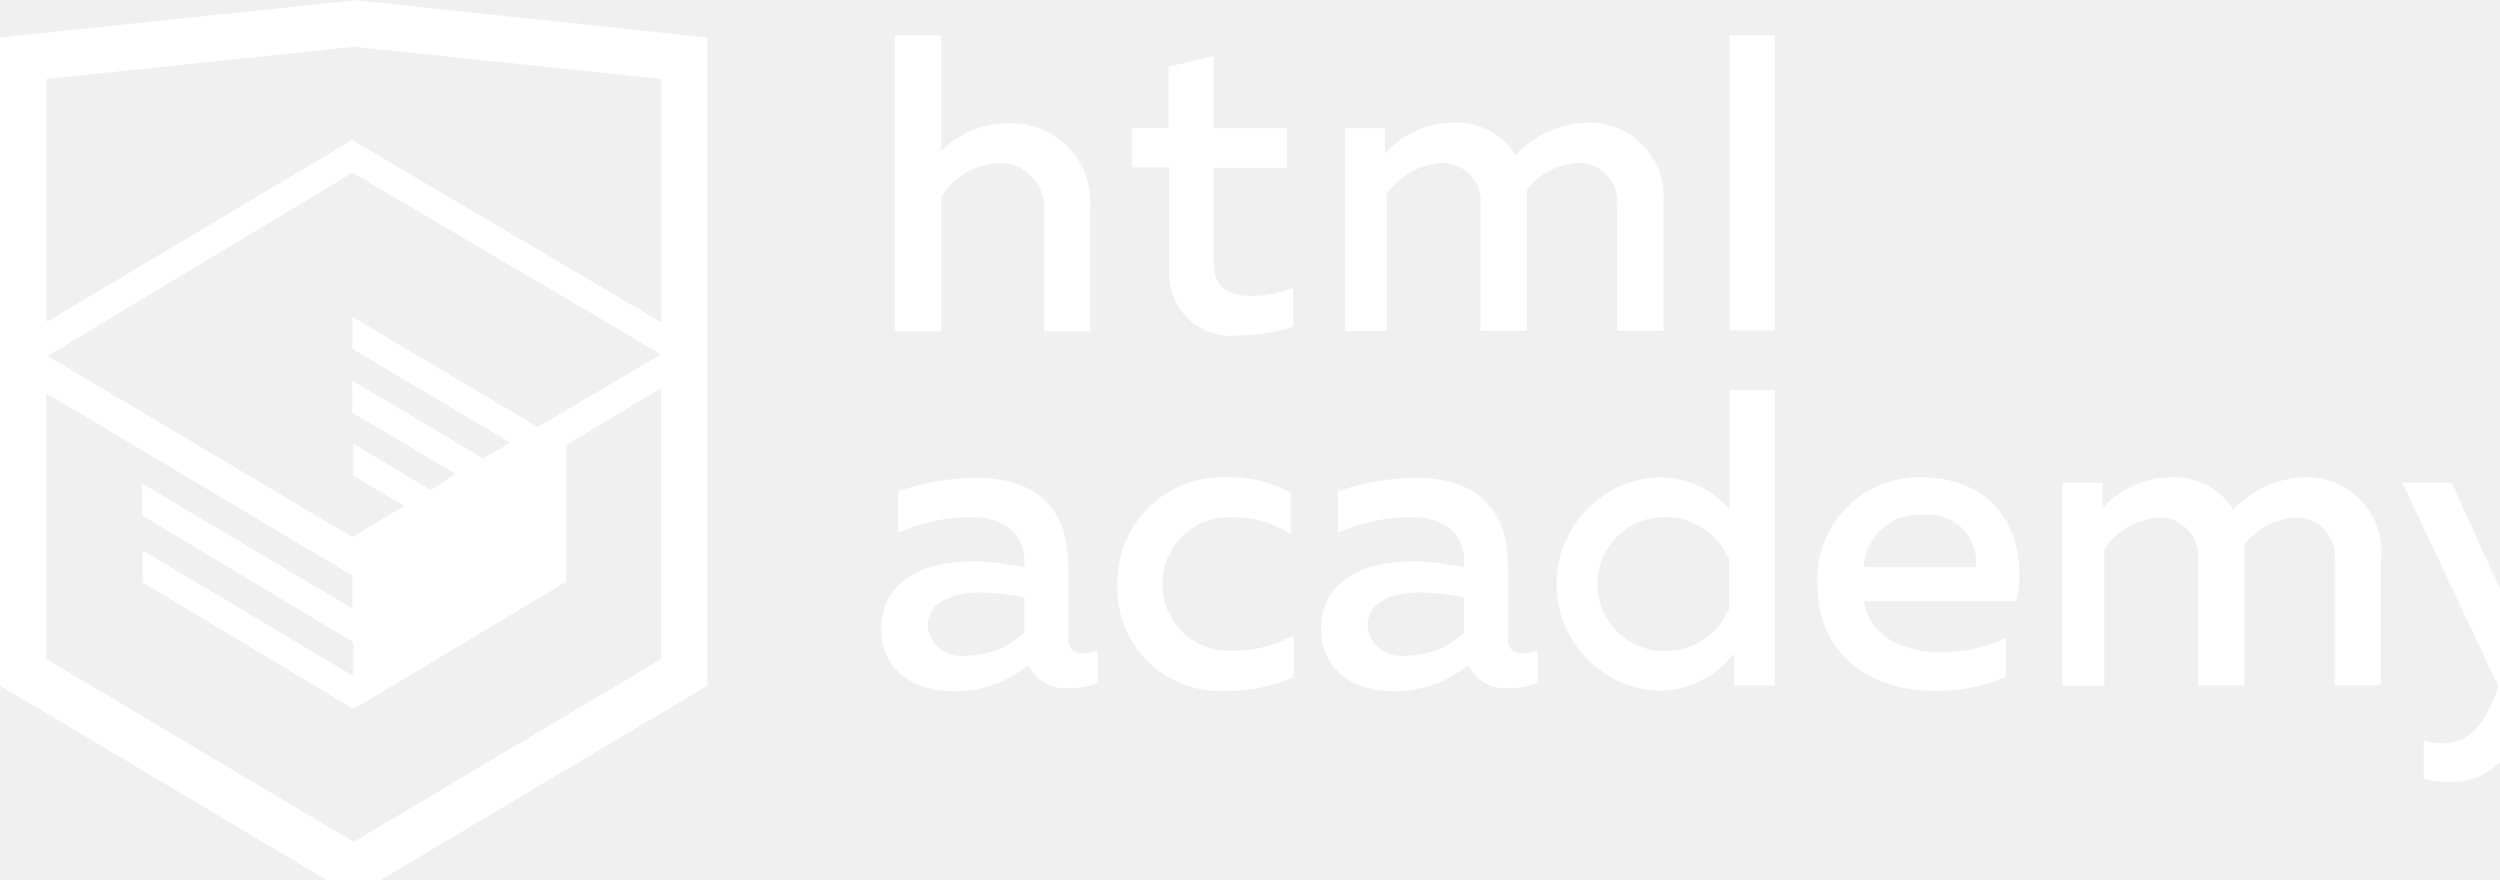
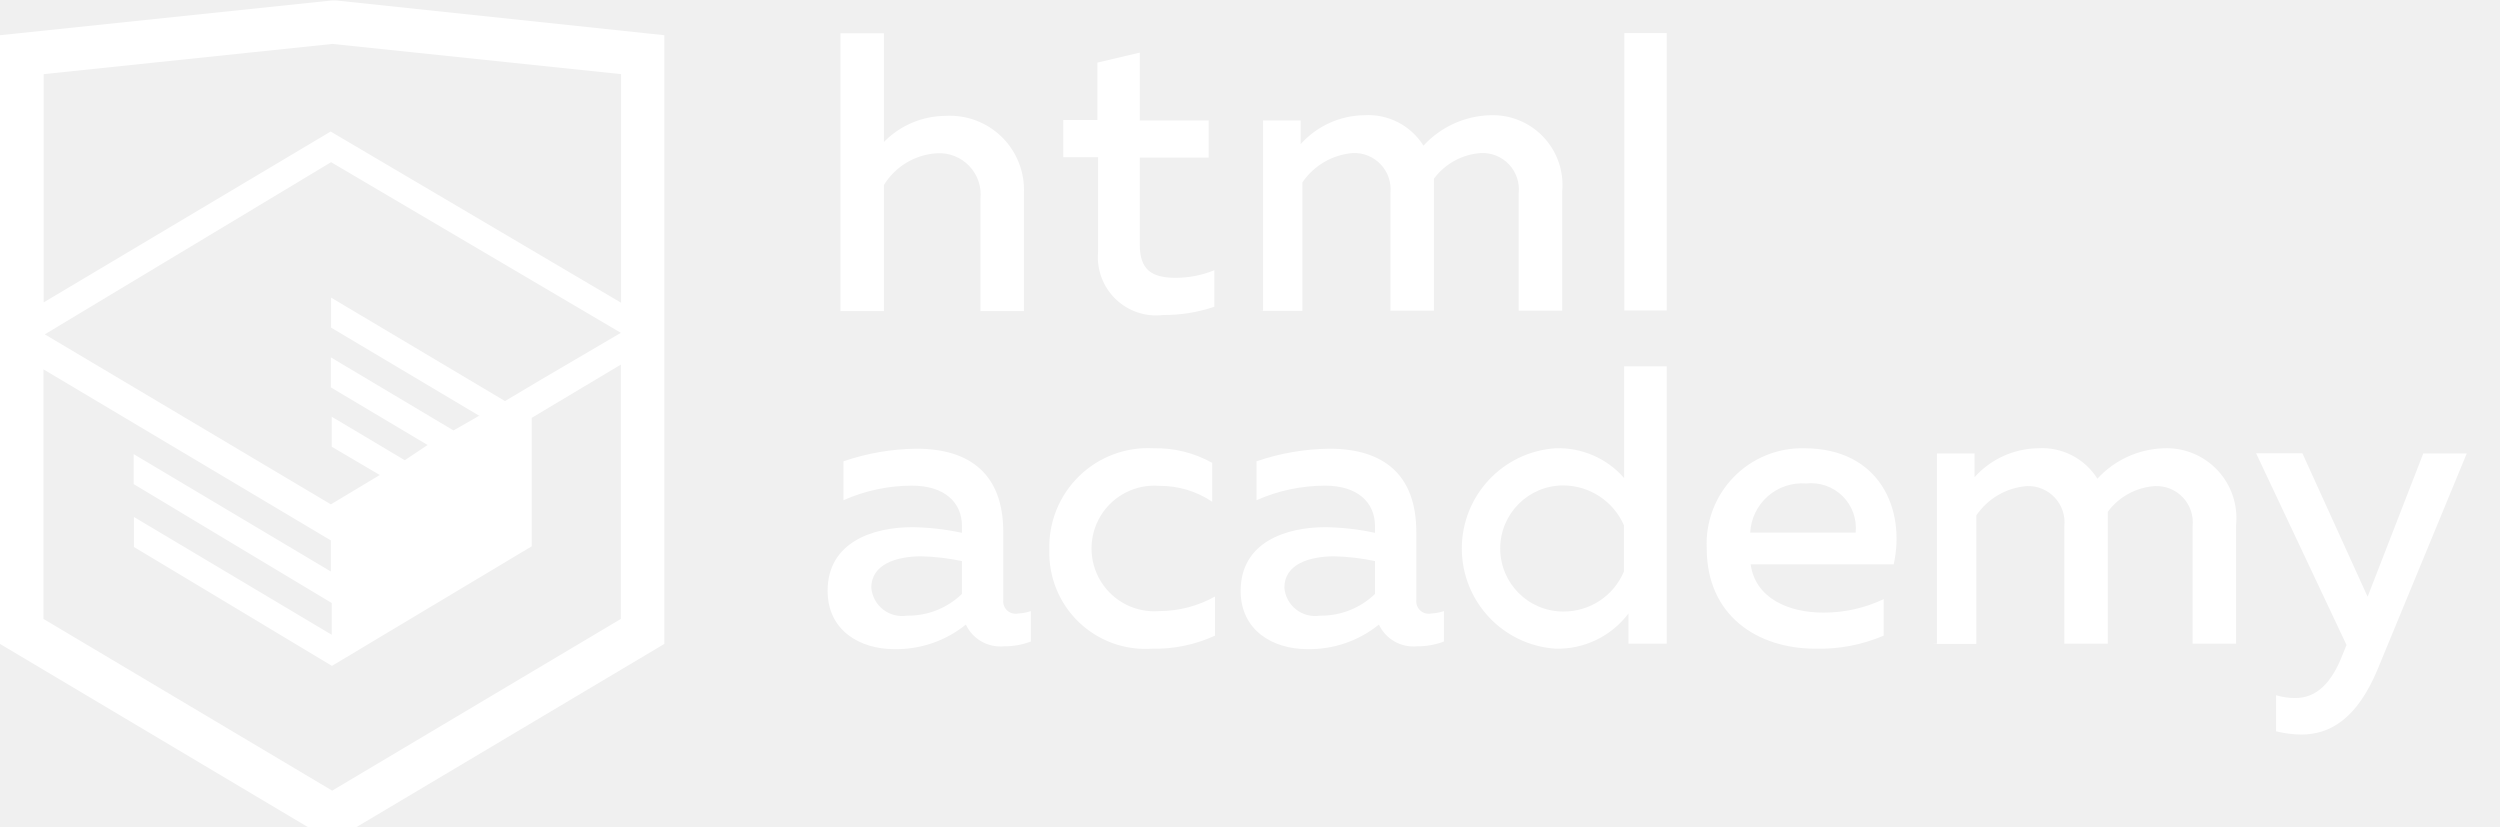
- <svg xmlns="http://www.w3.org/2000/svg" viewBox="0 0 108 38">
+ <svg xmlns="http://www.w3.org/2000/svg" viewBox="0 0 115 38">
  <path d="M46.84 28.22a2.07 2.07 0 0 0 .58-.11v1.4a3.41 3.41 0 0 1-1.24.22 1.75 1.75 0 0 1-1.75-1 5.08 5.08 0 0 1-3.3 1.13c-1.59 0-3.06-.87-3.06-2.68 0-2.24 2.08-2.93 3.9-2.93a11.63 11.63 0 0 1 2.28.26v-.31c0-1.09-.8-1.86-2.3-1.86a7.79 7.79 0 0 0-3.15.67v-1.79a10.72 10.72 0 0 1 3.35-.58c2.48 0 4 1.18 4 3.83v3.14a.57.57 0 0 0 .69.61zm-6.76-1.19a1.42 1.42 0 0 0 1.64 1.29 3.56 3.56 0 0 0 2.53-1v-1.51a10.21 10.21 0 0 0-1.9-.22c-1.1.01-2.27.35-2.27 1.45zm12.98-6.41a5.29 5.29 0 0 1 2.7.67v1.79a4.28 4.28 0 0 0-2.42-.73 2.89 2.89 0 1 0 0 5.76 5.26 5.26 0 0 0 2.55-.67v1.8a6.58 6.58 0 0 1-2.9.6 4.42 4.42 0 0 1-4.72-4.54 4.54 4.54 0 0 1 4.79-4.68zm12.78 7.6a2.07 2.07 0 0 0 .58-.11v1.4a3.41 3.41 0 0 1-1.24.22 1.75 1.75 0 0 1-1.75-1 5.08 5.08 0 0 1-3.3 1.13c-1.59 0-3.06-.87-3.06-2.68 0-2.24 2.08-2.93 3.9-2.93a11.63 11.63 0 0 1 2.28.26v-.31c0-1.09-.8-1.86-2.3-1.86a7.79 7.79 0 0 0-3.15.67v-1.79a10.72 10.72 0 0 1 3.35-.58c2.48 0 4 1.18 4 3.83v3.14a.57.57 0 0 0 .69.61zm-6.76-1.19a1.42 1.42 0 0 0 1.64 1.29 3.56 3.56 0 0 0 2.53-1v-1.51a10.21 10.21 0 0 0-1.9-.22c-1.11.01-2.27.35-2.27 1.45zm17.59-10.18v12.76h-1.76v-1.39a4.07 4.07 0 0 1-3.35 1.62 4.62 4.62 0 0 1 0-9.22 4 4 0 0 1 3.15 1.37v-5.14h2zm-4.76 5.48a2.9 2.9 0 0 0 0 5.8 3 3 0 0 0 2.79-1.84v-2.13a3.06 3.06 0 0 0-2.79-1.83zm11.08-1.71c3.48 0 4.68 2.81 4.12 5.34h-6.58c.22 1.57 1.75 2.22 3.35 2.22a6.41 6.41 0 0 0 2.77-.62v1.68a7.5 7.5 0 0 1-3.14.6c-2.68 0-5-1.53-5-4.61a4.39 4.39 0 0 1 4.48-4.61zm.09 1.62a2.39 2.39 0 0 0-2.57 2.26h4.85a2.06 2.06 0 0 0-2.28-2.26zm6.02 7.37v-8.75h1.73v1.09a4 4 0 0 1 2.92-1.33 3 3 0 0 1 2.73 1.4 4.33 4.33 0 0 1 3.06-1.4 3.21 3.21 0 0 1 3.32 3.52v5.47h-2V24.2a1.67 1.67 0 0 0-1.73-1.84 2.94 2.94 0 0 0-2.17 1.18v6.07h-2V24.2a1.67 1.67 0 0 0-1.73-1.84 3.11 3.11 0 0 0-2.32 1.35v5.91h-2zm22.37-8.75h2l-4.1 9.93c-.95 2.28-2.19 3-3.52 3a5 5 0 0 1-1.15-.15v-1.66a3 3 0 0 0 .89.13c.95 0 1.66-.67 2.17-2l.18-.44-4.16-8.82h2.13l3 6.6zM40.66 1.53v5a4 4 0 0 1 2.83-1.2A3.41 3.41 0 0 1 47.1 8.9v5.41h-2V9.15a1.9 1.9 0 0 0-2-2.1 3.08 3.08 0 0 0-2.44 1.46v5.8h-2V1.53h2zm11.77.89v3.12h3.17v1.71h-3.17v4c0 1.15.53 1.53 1.66 1.53a4.71 4.71 0 0 0 1.77-.35v1.68a7.14 7.14 0 0 1-2.35.38 2.68 2.68 0 0 1-3-2.88V7.23h-1.6V5.52h1.57V2.88zm5.67 11.87V5.54h1.73v1.09a4 4 0 0 1 2.92-1.33 3 3 0 0 1 2.73 1.4 4.33 4.33 0 0 1 3.06-1.4 3.21 3.21 0 0 1 3.32 3.52v5.47h-2V8.88a1.67 1.67 0 0 0-1.73-1.84 2.94 2.94 0 0 0-2.17 1.18v6.07h-2V8.88a1.67 1.67 0 0 0-1.73-1.84 3.11 3.11 0 0 0-2.32 1.35v5.91h-2zM74.72 1.52h1.95v12.76h-1.95zM15.44.02h-.16L0 1.62v28l15.28 9.09 15.28-9.09v-28zm13.12 28.45l-13.28 7.9L2 28.47V16.99l13.22 7.87v1.43l-9.07-5.4v1.38l9.11 5.47v1.46l-9.1-5.42v1.38l9.11 5.47 9.19-5.5v-5.91l4.1-2.45v11.67zm0-13.16l-3.65 2.14-1.68 1-8-4.76v1.38l6.84 4.07h-.06l-.15.09-1 .57-5.64-3.36v1.38l4.45 2.65-1.05.7-3.36-2v1.38l2.21 1.3-2.25 1.35-13.16-7.82 13.17-7.92zm0-1.39L15.21 6.05l-13.2 7.86V3.41l13.28-1.39 13.28 1.39v10.51z" fill="#fff" />
</svg>
